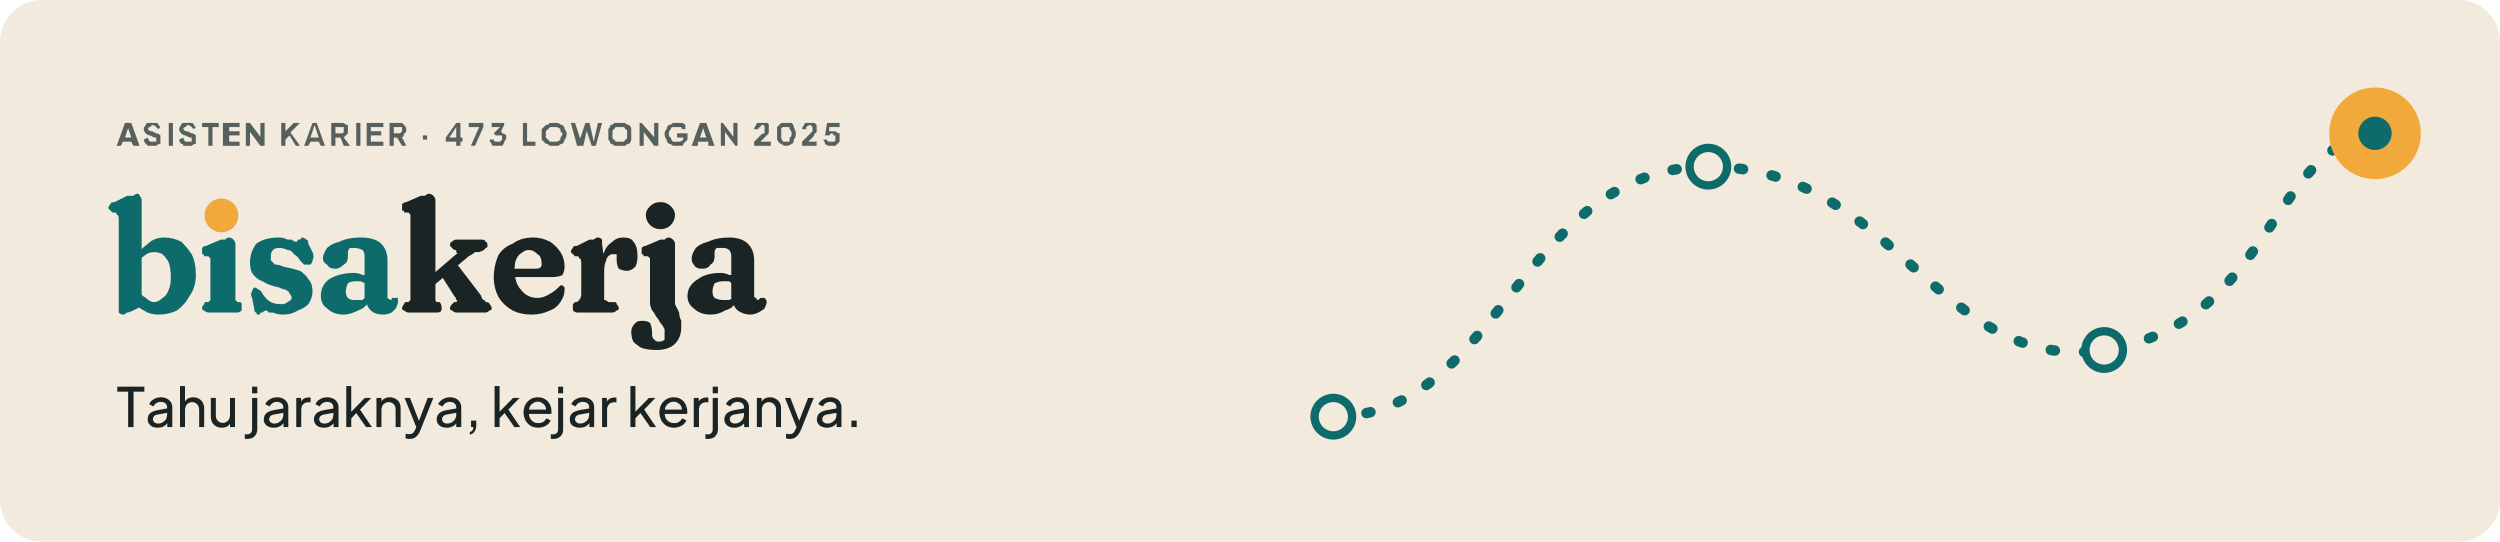
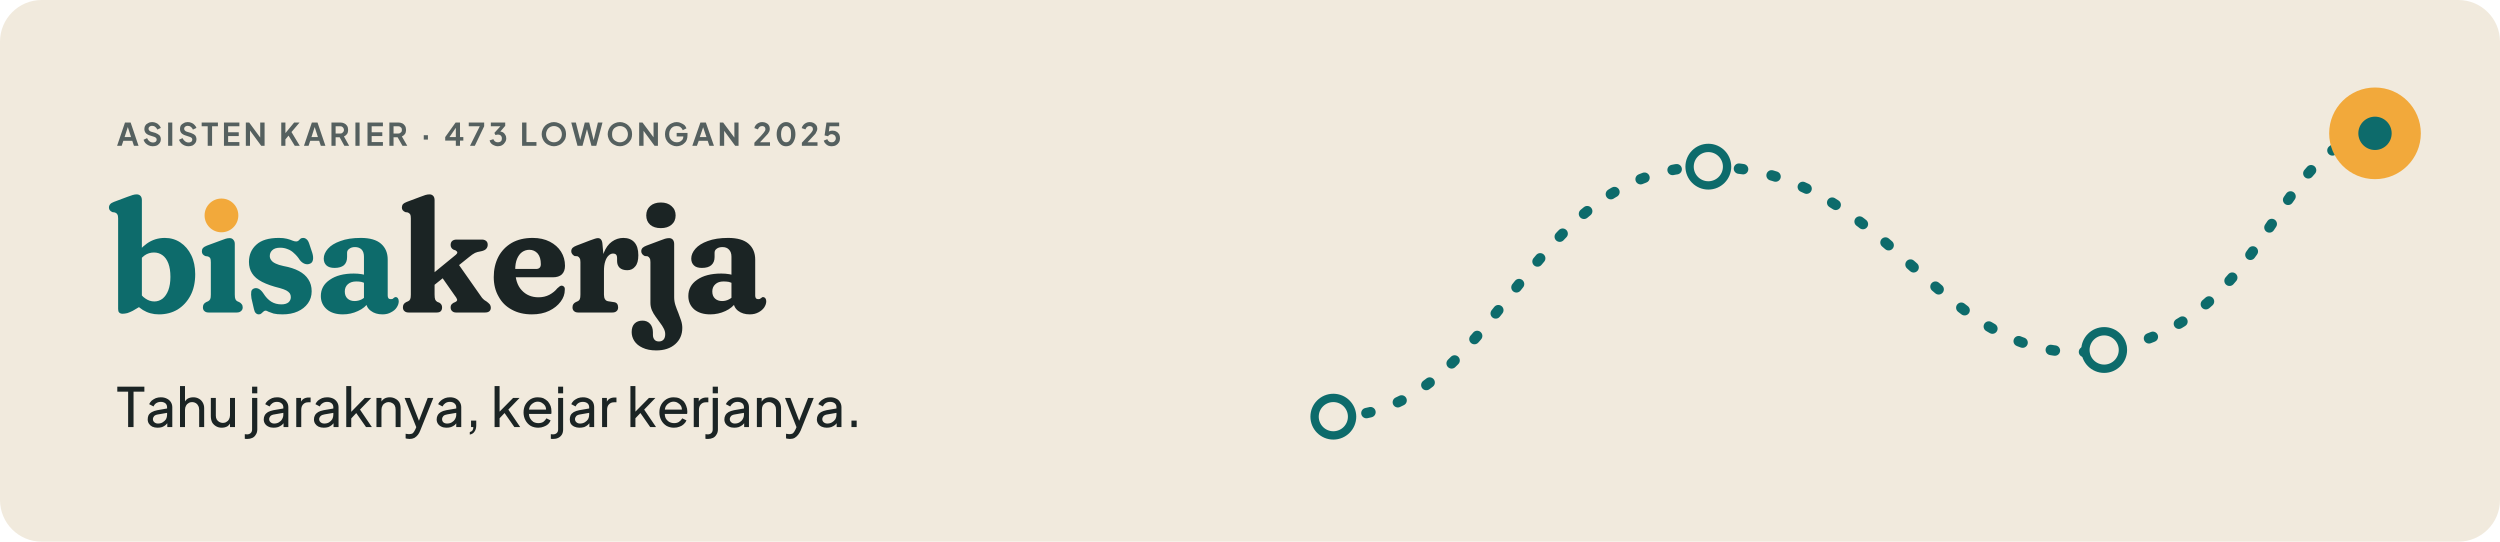
<svg xmlns="http://www.w3.org/2000/svg" viewBox="0 0 1200 260" role="img" aria-label="bisakerja, asisten karier dengan 473 lowongan 2025. Tahu jaraknya, kejar kerjanya.">
  <rect width="1200" height="260" rx="20" fill="#F1EADD" />
  <path d="M640 200C720 200 730 80 820 80S930 180 1010 168 1090 70 1140 64" fill="none" stroke="#0D6B6B" stroke-width="5" stroke-dasharray="2 14" stroke-linecap="round" />
  <circle cx="640" cy="200" r="9" fill="#F1EADD" stroke="#0D6B6B" stroke-width="4" />
  <circle cx="820" cy="80" r="9" fill="#F1EADD" stroke="#0D6B6B" stroke-width="4" />
  <circle cx="1010" cy="168" r="9" fill="#F1EADD" stroke="#0D6B6B" stroke-width="4" />
  <circle cx="1140" cy="64" r="22" fill="#F2A93B" />
  <circle cx="1140" cy="64" r="8" fill="#0D6B6B" />
-   <path transform="translate(56,70)" d="M0 0l4-11h3l4 11h-3l-1-2h-4l-1 2zm4-4h3l-2-6h1zM17 0q-1 0-2 0q-1-1-1-1q-1-1-1-2l2-1q0 1 1 2q0 0 1 0q1 0 1 0q1 0 1 0q0-1 0-1q0 0 0-1q0 0-1 0l-2-1q-1 0-2-1q-1-1-1-2q0-1 1-2q0-1 1-1q1 0 2 0q1 0 2 0q1 0 1 1q1 1 1 1l-1 1q-1-1-1-1q-1-1-2-1q0 0-1 1q0 0 0 0q-1 0-1 1q0 0 1 1q0 0 1 0l2 1q1 0 2 1q0 1 0 2q0 1 0 2q-1 0-2 1q-1 0-2 0zM25 0v-11h2v11zM34 0q-1 0-2 0q0-1-1-1q-1-1-1-2l2-1q0 1 1 2q1 0 2 0q0 0 0 0q1 0 1 0q0-1 0-1q0 0 0-1q0 0-1 0l-2-1q-1 0-2-1q-1-1-1-2q0-1 1-2q0-1 1-1q1 0 2 0q1 0 2 0q1 0 1 1q1 1 1 1l-1 1q-1-1-1-1q-1-1-2-1q0 0-1 1q0 0 0 0q-1 0-1 1q0 0 1 1q0 0 1 0l2 1q1 0 2 1q0 1 0 2q0 1 0 2q-1 0-2 1q0 0-2 0zM44 0v-9h-3v-2h8v2h-3v9zM51 0v-11h8v2h-5v2h5v2h-5v3h5v2zM62 0v-11h2l6 8l-1 0v-8h2v11h-2l-6-8l1-1v9zM79 0v-11h2v6l-1-1l5-5h3l-5 5l0-1l5 7h-2l-3-5l-2 2v3zM90 0l4-11h2l4 11h-2l-1-2h-4l-1 2zm3-4h4l-2-6h0zM103 0v-11h4q1 0 2 0q1 1 2 1q0 1 0 2q0 2 0 2q-1 1-2 2l3 4h-3l-2-5l1 1h-3v4zm2-6h2q1 0 1 0q1 0 1-1q0 0 0-1q0 0 0-1q0 0-1 0q0 0-1 0h-2zM115 0v-11h2v11zM120 0v-11h8v2h-6v2h5v2h-5v3h6v2zM131 0v-11h4q1 0 2 0q1 1 1 1q1 1 1 2q0 2-1 2q0 1-1 2l2 4h-2l-3-5l2 1h-3v4zm2-6h2q1 0 1 0q0 0 1-1q0 0 0-1q0 0 0-1q-1 0-1 0q0 0-1 0h-2zM147-3v-2h2v2zM163 0v-2h-5v-2l5-7h2v7h1v2h-1v2zm-4-3l0-1h4v-6l0 1zM170 0l4-9h-5v-2h7v2l-4 9zM183 0q-1 0-2 0q-1 0-1-1q-1-1-1-2l2 0q0 1 1 1q0 0 1 0q1 0 1 0q0 0 1-1q0 0 0-1q0 0 0-1q-1 0-1 0q0 0-1 0q0 0-1 0q0 0 0 0l-1-1l3-3h-4v-2h6v1l-2 4l0-1q1 0 1 1q1 0 2 1q0 0 0 1q0 1-1 2q0 1-1 2q-1 0-2 0zM195 0v-11h2v9h4v2zM210 0q-1 0-2 0q-1-1-2-1q-1-1-2-2q0-1 0-3q0-1 0-2q1-1 2-2q1 0 2-1q1 0 2 0q1 0 2 0q1 1 2 1q1 1 1 2q1 1 1 2q0 2-1 3q0 1-1 2q-1 0-2 1q-1 0-2 0zm0-2q1 0 1 0q1 0 2-1q0 0 0-1q1-1 1-2q0 0-1-1q0-1 0-1q-1-1-2-1q0 0-1 0q-1 0-2 0q0 0-1 1q0 0-1 1q0 1 0 1q0 1 0 2q1 1 1 1q1 1 1 1q1 0 2 0zM221 0l-3-11h2l3 9h-1l3-9h2l2 9h0l2-9h2l-3 11h-2l-3-9h1l-2 9zM242 0q-2 0-3 0q-1-1-2-1q0-1-1-2q0-1 0-3q0-1 0-2q1-1 1-2q1 0 2-1q1 0 3 0q1 0 2 0q1 1 2 1q1 1 1 2q0 1 0 2q0 2 0 3q0 1-1 2q-1 0-2 1q-1 0-2 0zm0-2q0 0 1 0q1 0 1-1q1 0 1-1q0-1 0-2q0 0 0-1q0-1-1-1q0-1-1-1q-1 0-1 0q-1 0-2 0q-1 0-1 1q-1 0-1 1q0 1 0 1q0 1 0 2q0 1 1 1q0 1 1 1q1 0 2 0zM251 0v-11h1l7 8l-1 0v-8h2v11h-2l-6-8l1-1v9zM269 0q-1 0-2 0q-1-1-2-1q-1-1-1-2q-1-1-1-3q0-1 1-2q0-1 1-2q1 0 2-1q1 0 2 0q1 0 2 0q1 0 2 1q0 1 0 2l-1 0q-1 0-1-1q-1 0-2 0q-1 0-2 0q-1 0-1 1q-1 1-1 2q0 2 1 2q0 1 1 2q1 0 2 0q1 0 1 0q1 0 2-1q0-1 0-1v-1l1 1h-4v-2h5v1q0 1 0 2q-1 1-2 2q0 1-1 1q-1 0-2 0zM276 0l4-11h3l4 11h-3l0-2h-5l0 2zm4-4h3l-2-6h1zM290 0v-11h1l6 8l-1 0v-8h2v11h-1l-6-8l1-1v9zM306 0v-2l3-3q1-1 2-1q0-1 0-1q0-1 0-1q0-1 0-1q0-1-1-1q-1 0-1 1q-1 0-1 1l-2 0q0-1 1-2q0-1 1-1q1 0 2 0q1 0 2 0q1 0 1 1q0 1 0 2q0 0 0 1q0 1 0 1q-1 1-2 2l-2 2h5v2zM321 0q-1 0-2-1q-1 0-2-2q0-1 0-3q0-1 0-3q1-1 2-2q1 0 2 0q2 0 3 0q1 1 1 2q1 2 1 3q0 2-1 3q0 2-1 2q-1 1-3 1zm0-2q1 0 2 0q0-1 0-2q1 0 1-2q0-1-1-2q0-1 0-1q-1 0-2 0q0 0-1 0q-1 0-1 1q0 1 0 2q0 2 0 2q0 1 1 2q1 0 1 0zM329 0v-2l3-3q1-1 1-1q1-1 1-1q0-1 0-1q0-1 0-1q-1-1-1-1q-1 0-2 1q0 0 0 1l-2 0q0-1 1-2q0-1 1-1q1 0 2 0q1 0 2 0q0 0 1 1q0 1 0 2q0 0 0 1q0 1-1 1q0 1-1 2l-2 2h4v2zM343 0q-1 0-1 0q-1 0-2-1q0-1-1-2l2 0q0 1 1 1q1 0 1 0q1 0 1 0q1 0 1-1q0 0 0-1q0 0 0-1q0 0-1 0q0-1-1-1q0 0-1 1q0 0-1 0l-1 0l1-6h6v2h-5l0-1l0 4l-1 0q0-1 1-1q1 0 2 0q1 0 1 0q1 1 2 1q0 1 0 2q0 1 0 2q-1 1-2 2q-1 0-2 0z" fill="#55605F" />
+   <path transform="translate(56,70)" d="M0.2 0l3.8-11.2h2.7l3.8 11.2h-2.2l-0.8-2.4h-4.3l-0.8 2.4zm3.6-4.2h3.1l-1.8-5.6h0.5zM17.3 0.2q-1 0-1.9-0.4q-0.9-0.4-1.6-1.1q-0.6-0.7-0.9-1.6l1.7-0.8q0.4 1 1.1 1.5q0.8 0.6 1.8 0.6q0.5 0 0.9-0.2q0.4-0.1 0.6-0.5q0.2-0.3 0.2-0.7q0-0.5-0.3-0.8q-0.3-0.3-0.8-0.5l-2.2-0.7q-1.3-0.4-2-1.2q-0.6-0.8-0.6-1.9q0-1 0.5-1.7q0.4-0.7 1.3-1.1q0.8-0.5 1.9-0.5q1 0 1.9 0.4q0.8 0.3 1.4 1q0.6 0.6 0.9 1.4l-1.7 0.8q-0.3-0.8-1-1.3q-0.6-0.5-1.5-0.5q-0.5 0-0.9 0.2q-0.4 0.2-0.6 0.5q-0.2 0.3-0.2 0.7q0 0.5 0.3 0.8q0.3 0.4 0.9 0.6l2.1 0.6q1.3 0.5 2 1.2q0.6 0.8 0.6 1.9q0 1-0.5 1.7q-0.5 0.7-1.3 1.2q-0.9 0.4-2.1 0.4zM24.7 0v-11.2h2v11.2zM34.4 0.2q-1 0-1.9-0.4q-0.9-0.4-1.6-1.1q-0.6-0.7-1-1.6l1.7-0.8q0.5 1 1.2 1.5q0.8 0.6 1.7 0.6q0.6 0 1-0.2q0.4-0.1 0.6-0.5q0.2-0.3 0.2-0.7q0-0.5-0.3-0.8q-0.3-0.3-0.9-0.5l-2.1-0.7q-1.3-0.4-2-1.2q-0.6-0.8-0.6-1.9q0-1 0.4-1.7q0.5-0.7 1.4-1.1q0.8-0.5 1.9-0.5q1 0 1.9 0.4q0.8 0.3 1.4 1q0.6 0.6 0.9 1.4l-1.7 0.8q-0.3-0.8-1-1.3q-0.6-0.5-1.5-0.5q-0.5 0-0.9 0.2q-0.4 0.2-0.6 0.5q-0.2 0.3-0.2 0.7q0 0.5 0.3 0.8q0.3 0.4 0.9 0.6l2 0.6q1.4 0.5 2.1 1.2q0.6 0.8 0.6 1.9q0 1-0.5 1.7q-0.5 0.7-1.3 1.2q-0.9 0.4-2.1 0.4zM43.7 0v-9.4h-2.9v-1.8h7.8v1.8h-2.8v9.4zM51.5 0v-11.2h7.4v1.8h-5.4v2.9h5.1v1.8h-5.1v2.9h5.4v1.8zM62 0v-11.2h1.6l6.1 8.3l-0.8 0.2v-8.5h2.1v11.2h-1.6l-6.1-8.3l0.7-0.2v8.5zM79 0v-11.2h2v5.9l-0.5-0.2l4.7-5.7h2.6l-4.5 5.3l0.2-1.4l4.4 7.3h-2.4l-3-4.9l-1.5 1.8v3.1zM89.9 0l3.8-11.2h2.7l3.8 11.2h-2.2l-0.8-2.4h-4.3l-0.8 2.4zm3.6-4.2h3.1l-1.8-5.6h0.5zM103.1 0v-11.2h4.1q1.2 0 2 0.4q0.9 0.4 1.4 1.2q0.5 0.8 0.5 2q0 1.1-0.5 1.9q-0.6 0.8-1.5 1.2l2.5 4.5h-2.3l-2.7-4.9l1.3 0.8h-2.8v4.1zm2-5.9h2.1q0.6 0 1-0.2q0.4-0.3 0.6-0.6q0.3-0.4 0.3-0.9q0-0.6-0.3-1q-0.2-0.3-0.6-0.6q-0.4-0.2-1-0.2h-2.1zM114.6 0v-11.2h2v11.2zM120.4 0v-11.2h7.4v1.8h-5.4v2.9h5.1v1.8h-5.1v2.9h5.4v1.8zM130.9 0v-11.2h4.1q1.2 0 2.1 0.4q0.8 0.4 1.3 1.2q0.5 0.8 0.5 2q0 1.1-0.5 1.9q-0.6 0.8-1.5 1.2l2.6 4.5h-2.3l-2.8-4.9l1.3 0.8h-2.8v4.1zm2-5.9h2.2q0.5 0 0.9-0.2q0.4-0.3 0.7-0.6q0.2-0.4 0.2-0.9q0-0.6-0.2-1q-0.3-0.3-0.7-0.6q-0.4-0.2-0.9-0.2h-2.2zM147.4-3v-2.1h2v2.1zM162.8 0v-2.5h-5.1v-1.7l5-7h2.1v7h1.6v1.7h-1.6v2.5zm-3.6-3.4l-0.4-0.8h4v-5.4l0.5 0.2zM169.6 0l4.7-9.4h-5.3v-1.8h7.4v1.8l-4.5 9.4zM182.9 0.2q-0.9 0-1.7-0.4q-0.8-0.3-1.4-0.9q-0.6-0.6-0.8-1.5l1.8-0.6q0.3 0.7 0.8 1.1q0.6 0.4 1.3 0.4q0.6 0 1.1-0.2q0.4-0.2 0.7-0.6q0.2-0.5 0.2-1.1q0-0.5-0.2-0.9q-0.3-0.5-0.7-0.7q-0.5-0.2-1.1-0.2q-0.3 0-0.6 0.1q-0.3 0-0.5 0.1l-0.5-1l2.9-3.2h-4.6v-1.8h6.9v1.6l-2.9 3.4l0-0.7q1 0 1.8 0.4q0.7 0.4 1.1 1.2q0.5 0.7 0.5 1.7q0 1.1-0.6 1.9q-0.5 0.9-1.4 1.4q-0.9 0.5-2.1 0.5zM194.6 0v-11.2h2.1v9.4h4.8v1.8zM209.9 0.2q-1.2 0-2.3-0.5q-1.1-0.4-1.9-1.2q-0.8-0.8-1.2-1.8q-0.5-1.1-0.5-2.3q0-1.2 0.5-2.3q0.4-1 1.2-1.8q0.8-0.8 1.9-1.2q1-0.5 2.3-0.5q1.2 0 2.3 0.5q1.1 0.4 1.9 1.2q0.8 0.8 1.2 1.8q0.4 1.1 0.4 2.3q0 1.2-0.4 2.3q-0.5 1-1.3 1.8q-0.7 0.8-1.8 1.2q-1.1 0.5-2.3 0.5zm0-1.9q0.8 0 1.5-0.3q0.7-0.3 1.2-0.8q0.5-0.5 0.8-1.2q0.3-0.7 0.3-1.6q0-0.8-0.3-1.5q-0.3-0.8-0.8-1.3q-0.5-0.5-1.2-0.8q-0.7-0.3-1.5-0.3q-0.8 0-1.5 0.3q-0.7 0.3-1.2 0.8q-0.5 0.5-0.8 1.3q-0.3 0.7-0.3 1.5q0 0.9 0.3 1.6q0.3 0.7 0.8 1.2q0.5 0.5 1.2 0.8q0.7 0.3 1.5 0.3zM221.2 0l-3-11.2h2.2l2.4 9.5h-0.6l2.5-9.5h2.1l2.4 9.5h-0.5l2.3-9.5h2.2l-3 11.2h-2.3l-2.5-9.3h0.7l-2.5 9.3zM241.6 0.2q-1.3 0-2.3-0.5q-1.1-0.4-1.9-1.2q-0.8-0.8-1.2-1.8q-0.5-1.1-0.5-2.3q0-1.2 0.5-2.3q0.4-1 1.2-1.8q0.8-0.8 1.8-1.2q1.1-0.5 2.4-0.5q1.2 0 2.3 0.5q1 0.4 1.8 1.2q0.8 0.8 1.3 1.8q0.4 1.1 0.4 2.3q0 1.2-0.4 2.3q-0.5 1-1.3 1.8q-0.8 0.8-1.8 1.2q-1.1 0.5-2.3 0.5zm0-1.9q0.8 0 1.5-0.3q0.7-0.3 1.2-0.8q0.5-0.5 0.8-1.2q0.3-0.7 0.3-1.6q0-0.8-0.3-1.5q-0.3-0.8-0.8-1.3q-0.5-0.5-1.2-0.8q-0.7-0.3-1.5-0.3q-0.9 0-1.5 0.3q-0.7 0.3-1.3 0.8q-0.5 0.5-0.8 1.3q-0.2 0.7-0.2 1.5q0 0.9 0.2 1.6q0.3 0.7 0.8 1.2q0.6 0.5 1.3 0.8q0.6 0.3 1.5 0.3zM250.8 0v-11.2h1.6l6.2 8.3l-0.9 0.2v-8.5h2.1v11.2h-1.6l-6.1-8.3l0.8-0.2v8.5zM268.8 0.2q-1.2 0-2.2-0.5q-1-0.4-1.8-1.2q-0.7-0.7-1.2-1.8q-0.4-1-0.4-2.3q0-1.2 0.4-2.3q0.4-1.1 1.2-1.8q0.7-0.8 1.8-1.2q1-0.5 2.2-0.5q1.2 0 2.1 0.5q1 0.4 1.7 1q0.6 0.7 0.9 1.5l-1.8 0.9q-0.3-0.9-1.1-1.5q-0.7-0.5-1.8-0.5q-1.1 0-1.9 0.5q-0.8 0.5-1.2 1.4q-0.5 0.8-0.5 2q0 1.2 0.5 2.1q0.5 0.8 1.3 1.3q0.8 0.5 1.8 0.5q0.9 0 1.6-0.3q0.7-0.4 1.2-1q0.4-0.6 0.4-1.5v-0.8l0.9 0.8h-4.1v-1.7h5.2v1.1q0 1.3-0.4 2.3q-0.4 1-1.2 1.6q-0.7 0.7-1.6 1q-1 0.4-2 0.4zM276.3 0l3.9-11.2h2.6l3.9 11.2h-2.2l-0.8-2.4h-4.3l-0.9 2.4zm3.6-4.2h3.2l-1.9-5.6h0.6zM289.5 0v-11.2h1.6l6.2 8.3l-0.8 0.2v-8.5h2v11.2h-1.6l-6.1-8.3l0.8-0.2v8.5zM306.1 0v-1.5l3.1-3.2q0.9-1 1.3-1.5q0.5-0.6 0.7-1q0.2-0.4 0.2-0.8q0-0.7-0.4-1.1q-0.5-0.4-1.1-0.4q-0.8 0-1.3 0.4q-0.5 0.4-0.8 1.2l-1.7-0.6q0.1-0.8 0.7-1.5q0.5-0.6 1.3-1q0.8-0.4 1.7-0.4q1.1 0 1.9 0.4q0.9 0.4 1.3 1.1q0.5 0.7 0.5 1.7q0 0.6-0.2 1.2q-0.3 0.5-0.7 1.2q-0.5 0.6-1.2 1.3l-2.6 2.8h4.8v1.7zM321.3 0.2q-1.3 0-2.3-0.7q-1-0.8-1.6-2.1q-0.6-1.3-0.6-3q0-1.7 0.6-3q0.6-1.3 1.6-2q1-0.8 2.3-0.8q1.4 0 2.4 0.8q1 0.7 1.5 2q0.6 1.3 0.6 3q0 1.7-0.6 3q-0.5 1.3-1.5 2.1q-1 0.7-2.4 0.7zm0-1.9q0.8 0 1.3-0.4q0.6-0.5 0.9-1.4q0.2-0.9 0.2-2.1q0-1.2-0.2-2.1q-0.3-0.9-0.9-1.3q-0.5-0.5-1.3-0.5q-0.8 0-1.3 0.5q-0.5 0.4-0.8 1.3q-0.3 0.9-0.3 2.1q0 1.2 0.3 2.1q0.3 0.9 0.8 1.3q0.6 0.5 1.3 0.5zM328.9 0v-1.5l3-3.2q0.9-1 1.4-1.5q0.5-0.6 0.7-1q0.2-0.4 0.2-0.8q0-0.7-0.4-1.1q-0.5-0.4-1.2-0.4q-0.7 0-1.2 0.4q-0.5 0.4-0.8 1.2l-1.8-0.6q0.2-0.8 0.8-1.5q0.5-0.6 1.3-1q0.8-0.4 1.7-0.4q1.1 0 1.9 0.4q0.8 0.4 1.3 1.1q0.5 0.7 0.5 1.7q0 0.6-0.3 1.2q-0.2 0.5-0.6 1.2q-0.5 0.6-1.2 1.3l-2.6 2.8h4.8v1.7zM343.2 0.2q-0.9 0-1.7-0.3q-0.8-0.4-1.3-1q-0.6-0.6-0.8-1.4l1.7-0.7q0.3 0.8 0.9 1.2q0.5 0.3 1.2 0.3q0.6 0 1-0.2q0.5-0.3 0.7-0.7q0.3-0.4 0.3-1q0-0.6-0.3-1.1q-0.2-0.4-0.7-0.6q-0.4-0.3-1-0.3q-0.6 0-1 0.3q-0.5 0.2-0.7 0.7l-1.7-0.4l0.9-6.2h6.1v1.8h-5.3l0.8-0.9l-0.6 4.6l-0.6-0.4q0.4-0.7 1-0.9q0.6-0.3 1.5-0.3q1.1 0 1.9 0.5q0.8 0.4 1.3 1.3q0.4 0.8 0.4 1.9q0 1.1-0.5 1.9q-0.5 0.9-1.4 1.4q-0.9 0.5-2.1 0.5z" fill="#55605F" />
  <g transform="translate(52,150)">
-     <path d="M16-54v51l-4 2q-2 1-3 1q-1 1-2 1q-1 0-2-1q0-1 0-2l0-43q0-2-1-2q0-1-1-1l-1 0q-1-1-1-1q-1-1-1-1q0-1 1-2q0-1 2-1l6-3q2 0 3 0q1-1 2-1q1 0 1 1q1 1 1 2zm-2 31l-2-3q3-4 7-7q3-3 8-3q4 0 8 2q3 3 5 6q2 4 2 10q0 6-3 10q-2 4-6 7q-4 2-9 2q-4 0-7-2q-4-2-6-6l3-4q2 3 4 4q2 2 4 2q2 0 4-2q2-1 3-4q1-2 1-6q0-4-1-7q-1-2-3-4q-2-1-4-1q-3 0-5 2q-2 1-3 4zM61-33v24q0 2 0 3q0 0 1 1l1 0q1 0 1 1q0 1 0 2q0 1 0 1q-1 1-2 1h-14q-1 0-2-1q-1 0-1-1q0-1 1-2q0-1 1-1l1 0q1-1 1-1q0-1 0-3v-15q0-2 0-2q-1-1-1-1l-2 0q0-1-1-1q0-1 0-1q0-1 0-2q1-1 2-1l7-3q1 0 2 0q1-1 2-1q1 0 2 1q1 1 1 2zM83-4q2 0 3-1q2-1 2-2q0-1-1-2q0-1-2-2q-1 0-3-1q-5-1-8-3q-3-1-5-4q-1-2-1-5q0-5 3-9q4-3 11-3q2 0 4 1q1 0 2 0q1 1 2 1q1 0 1-1q1 0 1 0q1-1 1-1q1 0 2 1q1 0 1 2l2 4q1 2 0 4q0 1-1 2q-2 0-3 0q-1-1-2-2q-1-2-3-3q-1-2-3-2q-2-1-4-1q-2 0-3 1q-1 1-1 3q0 1 0 2q1 1 2 2q2 0 4 1q5 1 8 2q3 2 4 4q2 2 2 6q0 3-2 6q-2 2-5 3q-3 2-7 2q-3 0-5-1q-1 0-2 0q-1-1-1-1q-1 0-2 1q0 0-1 0q0 1-1 1q-1 0-1-1q-1 0-1-2l-1-5q-1-2 0-3q0-1 1-2q1 0 2 1q1 0 2 2q2 3 4 4q2 1 5 1zM124-5v-1l-1-1v-20q0-2-1-3q-2-1-4-1q-1 0-2 0q-1 1-1 2v2q0 3-2 4q-2 2-4 2q-3 0-4-2q-2-1-2-3q0-2 2-5q2-2 6-3q4-2 10-2q7 0 10 3q3 3 3 8v17q0 1 0 1q1 1 2 1q0 0 0-1q1 0 1 0q0 0 0 0q1 0 1 0q1 0 1 0q0 1 0 2q0 1-1 3q-1 1-2 2q-2 1-4 1q-4 0-6-2q-2-2-2-4zm-22-3q0-5 4-8q5-3 12-3q2 0 4 1q1 0 3 0l-1 4q-1 0-3-1q-1 0-2 0q-3 0-4 1q-1 2-1 4q0 2 1 3q1 1 3 1q2 0 4 0q1-1 2-2l1 3q-2 3-5 4q-4 2-7 2q-5 0-8-3q-3-2-3-6z" fill="#0D6B6B" />
-     <path d="M144 0q-1 0-2-1q-1 0-1-1q0-1 1-2q0-1 1-1l1 0q1-1 1-1q0-1 0-3v-36q0-2 0-2q-1-1-1-1l-2 0q0-1-1-1q0-1 0-1q0-1 0-2q1-1 2-1l7-3q1 0 2 0q1-1 2-1q1 0 2 1q1 1 1 2v45q0 2 0 3q0 1 1 1l1 0q1 1 1 3q0 2-2 2zm9-16l14-12q1 0 0-1q0 0 0-1l-1 0q-1-1-1-1q-1-1-1-1q0-2 1-2q1-1 2-1h12q2 0 2 1q1 0 1 2q0 1-1 1q0 1-3 2q-1 0-2 0q-1 1-3 2l-18 15zm13-9l13 17q0 1 1 2q1 0 1 1q2 0 2 1q1 1 1 2q0 1-1 1q-1 1-2 1h-14q-1 0-2-1q-1 0-1-1q0-1 1-2q0 0 1-1l1 0q1-1 0-1q0-1-1-2l-7-11zM219-22q0 2-1 4q-2 1-5 1h-21v-4h13q3 0 3-2q0-4-2-5q-2-2-4-2q-2 0-3 1q-2 1-3 3q-1 2-1 5q0 7 3 10q3 4 8 4q3 0 6-2q2-1 4-3q0 0 1-1q0 0 1 0q0 0 1 1q0 0 0 1q0 3-2 6q-2 3-5 4q-4 2-9 2q-5 0-9-2q-5-3-7-7q-2-4-2-9q0-5 2-10q2-4 7-6q4-3 10-3q4 0 8 2q3 2 5 5q2 3 2 7zM236-19q0-6 2-10q1-3 4-5q2-2 5-2q4 0 5 2q2 2 2 7q0 3-1 5q-2 2-4 2q-2 0-4-1q-1-2-1-4v-1q0-1 0-2q-1 0-2 0q-1 0-2 1q-1 1-1 2q-1 2-1 5zm1-14l1 8v16q0 2 0 3q1 0 2 1l3 0q1 0 1 1q1 1 1 2q0 1-1 1q-1 1-2 1h-17q-1 0-2-1q0 0 0-1q0-1 0-2q1-1 1-1l1 0q1-1 1-1q1-1 1-3v-15q0-2-1-2q0-1-1-1l-1 0q-1-1-1-1q-1-1-1-1q0-1 1-2q0-1 2-1l6-3q2 0 2 0q1-1 2-1q1 0 2 1q0 1 0 2zM272-7q0 2 0 3q1 2 2 4q0 2 1 4q0 2 0 3q0 5-3 8q-3 3-9 3q-4 0-7-1q-2-1-4-3q-1-2-1-5q0-2 2-4q1-1 3-1q3 0 4 1q1 2 1 5v1q0 1 1 2q1 1 2 1q2 0 3-1q0-1 0-3q0-1 0-2q-1-2-2-3q-1-2-2-3q-1-2-2-3q-1-2-1-4v-19q0-2 0-2q-1-1-1-1l-2 0q0-1-1-1q0-1 0-1q0-1 0-2q1-1 2-1l7-3q1 0 2 0q1-1 2-1q1 0 2 1q1 1 1 2zm-7-33q-3 0-5-2q-2-2-2-5q0-2 2-4q2-2 5-2q3 0 5 2q2 2 2 4q0 3-2 5q-2 2-5 2zM300-5v-1l-1-1v-20q0-2-1-3q-1-1-3-1q-2 0-3 0q-1 1-1 2v2q0 3-2 4q-1 2-4 2q-3 0-4-2q-1-1-1-3q0-2 2-5q2-2 6-3q4-2 10-2q6 0 9 3q3 3 3 8v17q0 1 1 1q0 1 1 1q0 0 1-1q0 0 0 0q0 0 1 0q0 0 0 0q1 0 1 0q1 1 1 2q0 1-1 3q-1 1-3 2q-2 1-4 1q-3 0-6-2q-2-2-2-4zm-22-3q0-5 5-8q4-3 11-3q2 0 4 1q2 0 3 0l-1 4q-1 0-2-1q-1 0-3 0q-2 0-4 1q-1 2-1 4q0 2 1 3q2 1 4 1q1 0 3 0q2-1 2-2l1 3q-1 3-5 4q-3 2-7 2q-5 0-8-3q-3-2-3-6z" fill="#1B2424" />
+     <path d="M16.1-53.9v50.5l-4.4 2.6q-1.4 0.7-2.6 1.1q-1.3 0.3-2.3 0.3q-1 0-1.6-0.6q-0.5-0.5-0.5-1.7l0-43.5q0-1.4-0.4-1.9q-0.3-0.6-1.1-0.9l-1.3-0.2q-0.8-0.4-1.2-0.9q-0.4-0.5-0.4-1.3q0-0.9 0.6-1.6q0.5-0.6 1.8-1.1l6.4-2.4q1.6-0.6 2.6-0.9q1-0.3 1.9-0.3q1.2 0 1.9 0.8q0.6 0.7 0.6 2zm-2.3 31l-1.9-2.7q2.8-4.8 6.6-7.5q3.8-2.7 8.6-2.7q4.2 0 7.5 2.2q3.3 2.2 5.2 6.1q1.9 3.9 1.9 9.1q0 6-2.3 10.3q-2.3 4.3-6.2 6.7q-3.9 2.3-8.9 2.3q-4.3 0-7.7-2.1q-3.3-2-5.5-5.9l3.1-4q1.5 3.1 3.6 4.4q2 1.4 4.3 1.4q2.2 0 4-1.4q1.7-1.4 2.7-4q1-2.7 1-6.4q0-3.9-1-6.5q-1-2.6-2.8-3.9q-1.8-1.3-4.1-1.3q-2.5 0-4.5 1.4q-2.1 1.5-3.6 4.5zM60.7-32.9v24.3q0 1.6 0.3 2.2q0.3 0.7 0.9 1l0.9 0.4q0.8 0.4 1.2 1q0.5 0.6 0.5 1.5q0 1.2-0.8 1.8q-0.7 0.7-2 0.7h-13.6q-1.3 0-2-0.7q-0.7-0.6-0.7-1.8q0-0.9 0.4-1.5q0.4-0.6 1.2-1l0.9-0.4q0.6-0.3 1-1q0.3-0.6 0.3-2.2v-15.5q0-1.4-0.3-2q-0.4-0.6-1.1-0.8l-1.3-0.2q-0.8-0.4-1.2-0.9q-0.4-0.5-0.4-1.4q0-0.9 0.5-1.5q0.6-0.7 1.9-1.2l6.5-2.4q1.5-0.6 2.5-0.9q1-0.3 1.9-0.3q1.2 0 1.8 0.8q0.7 0.7 0.7 2zM83.1-3.9q2.2 0 3.4-1q1.1-1 1.1-2.5q0-1-0.5-1.8q-0.6-0.8-1.7-1.4q-1.2-0.6-3-1.1q-5.3-1.3-8.6-3q-3.3-1.7-4.8-4.1q-1.5-2.3-1.5-5.5q0-5.1 3.6-8.3q3.5-3.2 10.8-3.2q2.2 0 3.8 0.4q1.6 0.4 2.7 0.9q1 0.4 1.8 0.4q0.6 0 1.1-0.4q0.4-0.5 0.9-0.9q0.5-0.4 1.3-0.4q0.9 0 1.6 0.6q0.8 0.6 1.3 2.1l1.5 4.5q0.6 2 0.3 3.4q-0.3 1.4-1.5 1.8q-1.2 0.5-2.5 0q-1.3-0.5-2.3-1.8q-1.2-1.9-2.7-3.2q-1.4-1.4-3.1-2q-1.7-0.7-3.6-0.7q-2.6 0-3.8 1.2q-1.2 1.1-1.2 2.8q0 1.1 0.7 2q0.6 0.9 2.1 1.6q1.4 0.7 3.8 1.2q4.4 0.8 7.4 2.4q3 1.6 4.5 4q1.6 2.4 1.6 5.7q0 3.3-1.8 5.8q-1.8 2.5-4.9 3.9q-3.1 1.4-7.3 1.4q-2.7 0-4.3-0.4q-1.6-0.5-2.5-0.9q-0.8-0.5-1.3-0.5q-0.6 0-1.1 0.5q-0.5 0.4-1 0.9q-0.4 0.4-1.2 0.4q-0.8 0-1.4-0.6q-0.6-0.5-0.9-1.9l-1.2-5.2q-0.3-1.9-0.1-3.2q0.2-1.2 1.5-1.6q1.1-0.3 2.2 0.3q1.1 0.6 2.1 2.1q1.7 2.7 3.8 4q2.1 1.3 4.9 1.3zM123.7-5.3v-1.1l-1-0.4v-20q0-2.2-1.1-3.4q-1.2-1.2-3.2-1.2q-1.7 0-2.7 0.8q-1.1 0.7-1.1 1.9v2.1q0 2.5-1.5 3.9q-1.6 1.3-4.5 1.3q-2.6 0-3.9-1.2q-1.3-1.2-1.3-3.3q0-2.4 2-4.7q2-2.3 6-3.7q3.9-1.5 9.8-1.5q6.5 0 9.7 2.8q3.2 2.8 3.2 7.6v17.3q0 0.7 0.3 1.2q0.4 0.5 1.2 0.5q0.5 0 0.8-0.1q0.3-0.2 0.5-0.4q0.2-0.2 0.4-0.3q0.3-0.2 0.6-0.2q0.7 0 1.1 0.6q0.4 0.6 0.4 1.4q0 1.5-1 3q-0.9 1.4-2.7 2.3q-1.7 1-4.1 1q-3.4 0-5.6-1.7q-2.3-1.7-2.3-4.5zm-21.7-2.6q0-4.9 4.3-7.8q4.3-3 11.5-3q2 0 3.8 0.3q1.8 0.3 3.1 0.8l-1.1 3.7q-1.1-0.5-2.2-0.8q-1.1-0.2-2.4-0.2q-2.5 0-4 1.3q-1.5 1.3-1.5 3.5q0 2.2 1.3 3.4q1.3 1.2 3.4 1.2q1.8 0 3.4-0.8q1.5-0.8 2.5-2.2l0.9 3.5q-1.8 2.8-5.2 4.3q-3.4 1.6-7.2 1.6q-4.9 0-7.7-2.4q-2.9-2.5-2.9-6.4z" fill="#0D6B6B" />
+     <path d="M144.1 0q-1.3 0-2-0.7q-0.7-0.6-0.7-1.8q0-0.9 0.4-1.5q0.4-0.6 1.2-1l0.9-0.4q0.7-0.3 1-1q0.3-0.6 0.3-2.2v-36.6q0-1.4-0.3-1.9q-0.4-0.6-1.1-0.9l-1.3-0.2q-0.8-0.4-1.2-0.9q-0.4-0.5-0.4-1.3q0-0.9 0.5-1.6q0.6-0.6 1.9-1.1l6.4-2.4q1.5-0.6 2.5-0.9q1-0.3 2-0.3q1.1 0 1.8 0.8q0.6 0.7 0.6 2v45.3q0 1.7 0.3 2.4q0.3 0.7 1 1.1l1 0.4q1.3 0.8 1.3 2.2q0 2.5-2.5 2.5zm8.9-16.4l13.8-11.3q0.7-0.6 0.7-1.1q0-0.5-0.8-1l-1.1-0.4q-0.7-0.4-1-1q-0.3-0.5-0.3-1.2q0-1.2 0.7-1.9q0.8-0.7 2.1-0.7h12.3q1.2 0 2 0.7q0.7 0.6 0.7 1.8q0 1.1-0.7 1.9q-0.7 0.9-2.9 1.3q-1.4 0.2-2.5 0.7q-1.2 0.6-3 2.1l-18.4 14.8zm13.5-9l12.2 17.4q0.7 1.1 1.3 1.6q0.6 0.6 1.4 1q1.1 0.8 1.7 1.5q0.5 0.7 0.5 1.6q0 1.1-0.7 1.7q-0.7 0.6-2 0.6h-14.1q-1.1 0-1.8-0.7q-0.7-0.6-0.7-1.8q0-0.7 0.3-1.2q0.3-0.4 1-0.9l0.9-0.4q1.1-0.5 0.9-1.3q-0.2-0.7-1.3-2.1l-7.5-10.7zM219.2-22.4q0 2.6-1.5 4.1q-1.5 1.4-4.3 1.4h-21.1v-4h13q2.3 0 2.3-2.3q0-3.3-1.5-5.1q-1.6-1.8-4-1.8q-1.9 0-3.5 1.1q-1.5 1.1-2.4 3.2q-0.9 2.1-0.9 5.3q0 6.5 3.1 9.8q3.1 3.4 8.1 3.4q2.9 0 5.2-1.2q2.4-1.3 3.8-3.1q0.8-0.7 1.2-1q0.5-0.3 1-0.3q0.6 0.1 1 0.5q0.5 0.5 0.4 1.5q0 3.1-2 5.7q-2 2.7-5.5 4.4q-3.5 1.7-8.3 1.7q-5.6 0-9.7-2.3q-4.1-2.2-6.3-6.3q-2.3-4-2.3-9.3q0-5.4 2.2-9.7q2.2-4.2 6.4-6.7q4.2-2.4 10.1-2.4q4.7 0 8.2 1.8q3.5 1.8 5.4 4.8q1.9 3 1.9 6.8zM236.3-19.3q0-5.6 1.5-9.3q1.4-3.6 3.9-5.4q2.5-1.8 5.5-1.8q3.4 0 5.3 2.1q1.9 2.1 1.9 6.2q0 3.7-1.5 5.4q-1.4 1.8-3.8 1.8q-2.4 0-3.7-1.2q-1.2-1.2-1.2-3.2v-1.4q0-1.2-0.5-1.7q-0.5-0.5-1.4-0.5q-1.2 0-2.2 1q-1 0.9-1.6 2.8q-0.6 1.8-0.6 4.6zm0.9-13.3l0.7 7.7v16.3q0 1.5 0.5 2.2q0.4 0.8 1.5 1l2.6 0.4q1.2 0.1 1.7 0.8q0.5 0.7 0.5 1.7q0 1.2-0.7 1.8q-0.7 0.7-2 0.7h-16.5q-1.3 0-2-0.7q-0.7-0.6-0.7-1.8q0-0.9 0.4-1.5q0.4-0.6 1.2-1l0.9-0.4q0.7-0.3 1-1q0.3-0.6 0.3-2.2v-15.6q0-1.4-0.4-1.9q-0.3-0.6-1-0.9l-1.4-0.1q-0.7-0.4-1.1-0.9q-0.5-0.6-0.5-1.4q0-0.9 0.6-1.6q0.6-0.6 1.9-1.1l6.5-2.5q1.3-0.5 2.3-0.8q0.9-0.3 1.5-0.3q1 0 1.5 0.7q0.6 0.7 0.7 2.4zM271.6-7.3q0 1.9 0.6 3.8q0.6 1.8 1.4 3.7q0.7 1.8 1.3 3.6q0.6 1.8 0.6 3.6q0 4.8-3.4 7.8q-3.4 3-9.1 3q-3.9 0-6.6-1.3q-2.6-1.2-3.9-3.2q-1.3-2-1.3-4.3q0-2.7 1.4-4.1q1.4-1.4 3.8-1.4q2.3 0 3.7 1.6q1.3 1.5 1.3 4v1.2q0 1.5 0.8 2.4q0.7 0.8 2.1 0.8q1.4 0 2.2-0.9q0.8-0.9 0.8-2.6q0-1.4-0.7-2.7q-0.7-1.4-1.8-2.8q-1-1.4-2.1-2.9q-1.1-1.5-1.8-3.1q-0.7-1.7-0.7-3.5v-19.6q0-1.4-0.4-1.9q-0.3-0.6-1-0.9l-1.3-0.1q-0.8-0.4-1.2-0.9q-0.5-0.6-0.5-1.4q0-0.9 0.6-1.6q0.6-0.6 1.9-1.1l6.4-2.4q1.5-0.6 2.5-0.9q1-0.3 2-0.3q1.1 0 1.8 0.8q0.6 0.8 0.6 2zm-6.4-33.2q-3.2 0-5.1-1.6q-1.9-1.7-1.9-4.5q0-2.8 1.9-4.5q1.9-1.7 5.1-1.7q3.2 0 5.1 1.7q2 1.7 2 4.5q0 2.8-2 4.5q-1.9 1.6-5.1 1.6zM300.1-5.3v-1.1l-1-0.4v-20q0-2.2-1.2-3.4q-1.1-1.2-3.1-1.2q-1.8 0-2.8 0.8q-1 0.7-1 1.9v2.1q0 2.5-1.6 3.9q-1.5 1.3-4.5 1.3q-2.6 0-3.8-1.2q-1.3-1.2-1.3-3.3q0-2.4 2-4.7q2-2.3 5.9-3.7q4-1.5 9.8-1.5q6.6 0 9.8 2.8q3.2 2.8 3.2 7.6v17.3q0 0.7 0.3 1.2q0.4 0.5 1.1 0.5q0.5 0 0.8-0.1q0.3-0.2 0.6-0.4q0.2-0.2 0.4-0.3q0.2-0.2 0.5-0.2q0.7 0 1.2 0.6q0.4 0.6 0.4 1.4q0 1.5-1 3q-1 1.4-2.7 2.3q-1.8 1-4.2 1q-3.4 0-5.6-1.7q-2.2-1.7-2.2-4.5zm-21.7-2.6q0-4.9 4.2-7.8q4.3-3 11.6-3q2 0 3.8 0.3q1.8 0.3 3 0.8l-1.1 3.7q-1-0.5-2.1-0.8q-1.2-0.2-2.5-0.2q-2.5 0-3.9 1.3q-1.5 1.3-1.5 3.5q0 2.2 1.3 3.4q1.3 1.2 3.4 1.2q1.8 0 3.3-0.8q1.6-0.8 2.6-2.2l0.9 3.5q-1.9 2.8-5.2 4.3q-3.4 1.6-7.3 1.6q-4.8 0-7.7-2.4q-2.8-2.5-2.8-6.4z" fill="#1B2424" />
    <circle cx="54.3" cy="-46.6" r="8.1" fill="#F2A93B" />
  </g>
  <path transform="translate(56,205)" d="M5.5 0v-17h-5.2v-2.4h13v2.4h-5.2v17zM19.6 0.3q-1.4 0-2.5-0.5q-1-0.5-1.6-1.4q-0.6-0.9-0.6-2.1q0-1.1 0.4-2q0.5-0.9 1.6-1.5q1-0.6 2.6-0.9l5.1-0.9v2.1l-4.6 0.8q-1.4 0.2-2 0.8q-0.6 0.7-0.6 1.5q0 0.9 0.7 1.5q0.7 0.6 1.7 0.6q1.4 0 2.3-0.6q1-0.6 1.6-1.5q0.5-1 0.5-2.1v-3.6q0-1.2-0.8-1.9q-0.9-0.7-2.2-0.7q-1.2 0-2.2 0.6q-0.9 0.6-1.3 1.6l-2.1-1.1q0.4-0.9 1.2-1.7q0.9-0.7 2-1.2q1.2-0.4 2.4-0.4q1.6 0 2.8 0.6q1.3 0.6 2 1.7q0.7 1.1 0.7 2.5v9.5h-2.4v-2.7l0.4 0.2q-0.4 0.8-1.2 1.5q-0.7 0.6-1.7 1q-1 0.3-2.2 0.3zM30.4 0v-19.7h2.4v8.4l-0.4-0.2q0.5-1.3 1.6-2.1q1.2-0.7 2.8-0.7q1.5 0 2.7 0.7q1.1 0.6 1.8 1.8q0.7 1.2 0.7 2.7v9.1h-2.4v-8.3q0-1.2-0.5-2q-0.4-0.8-1.1-1.2q-0.8-0.5-1.8-0.5q-1 0-1.7 0.5q-0.8 0.4-1.2 1.2q-0.5 0.9-0.5 2v8.3zM50.4 0.3q-1.5 0-2.7-0.7q-1.2-0.7-1.9-1.9q-0.6-1.3-0.6-3v-8.7h2.4v8.5q0 1 0.4 1.8q0.5 0.8 1.2 1.2q0.8 0.5 1.8 0.5q1 0 1.7-0.5q0.8-0.4 1.2-1.2q0.5-0.9 0.5-2v-8.3h2.4v14h-2.4v-2.7l0.4 0.2q-0.5 1.3-1.6 2.1q-1.2 0.7-2.8 0.7zM62.7 5.7q-0.3 0-0.6 0q-0.4 0-0.6-0.1v-2.2q0.5 0.1 1.1 0.1q1 0 1.7-0.6q0.7-0.6 0.7-1.8v-15.1h2.5v15.1q0 1.5-0.7 2.5q-0.6 1.1-1.7 1.6q-1.1 0.5-2.4 0.5zm2.3-21.9v-3.2h2.5v3.2zM75.3 0.3q-1.4 0-2.4-0.5q-1.1-0.5-1.7-1.4q-0.6-0.9-0.6-2.1q0-1.1 0.5-2q0.5-0.9 1.5-1.5q1.1-0.6 2.6-0.9l5.2-0.9v2.1l-4.6 0.8q-1.4 0.2-2 0.8q-0.6 0.7-0.6 1.5q0 0.9 0.7 1.5q0.7 0.6 1.7 0.6q1.3 0 2.3-0.6q1-0.6 1.5-1.5q0.6-1 0.6-2.1v-3.6q0-1.2-0.9-1.9q-0.8-0.7-2.2-0.7q-1.2 0-2.1 0.6q-0.9 0.6-1.4 1.6l-2.1-1.1q0.4-0.9 1.3-1.7q0.9-0.7 2-1.2q1.1-0.4 2.4-0.4q1.6 0 2.8 0.6q1.2 0.6 1.9 1.7q0.7 1.1 0.7 2.5v9.5h-2.3v-2.7l0.4 0.2q-0.4 0.8-1.2 1.5q-0.8 0.6-1.8 1q-1 0.3-2.2 0.3zM86.2 0v-14h2.3v2.6l-0.2-0.4q0.5-1.2 1.5-1.8q1-0.6 2.4-0.6h0.9v2.3h-1.2q-1.5 0-2.4 1q-0.9 0.9-0.9 2.6v8.3zM99.4 0.3q-1.4 0-2.5-0.5q-1-0.5-1.6-1.4q-0.6-0.9-0.6-2.1q0-1.1 0.5-2q0.5-0.9 1.5-1.5q1-0.6 2.6-0.9l5.2-0.9v2.1l-4.7 0.8q-1.3 0.2-1.9 0.8q-0.7 0.7-0.7 1.5q0 0.9 0.7 1.5q0.7 0.6 1.8 0.6q1.3 0 2.3-0.6q0.9-0.6 1.5-1.5q0.5-1 0.5-2.1v-3.6q0-1.2-0.8-1.9q-0.8-0.7-2.2-0.7q-1.2 0-2.1 0.6q-1 0.6-1.4 1.6l-2.1-1.1q0.4-0.9 1.2-1.7q0.9-0.7 2-1.2q1.2-0.4 2.4-0.4q1.6 0 2.9 0.6q1.2 0.6 1.9 1.7q0.7 1.1 0.7 2.5v9.5h-2.4v-2.7l0.4 0.2q-0.4 0.8-1.2 1.5q-0.7 0.6-1.7 1q-1 0.3-2.2 0.3zM110.2 0v-19.7h2.4v13.5l-0.9-0.2l7.4-7.6h3.1l-5.4 5.6l5.7 8.4h-2.8l-5.3-7.6l1.5-0.1l-4 4.3l0.7-1.8v5.2zM124.7 0v-14h2.4v2.7l-0.4-0.2q0.5-1.3 1.7-2.1q1.1-0.7 2.7-0.7q1.5 0 2.7 0.7q1.2 0.6 1.9 1.8q0.6 1.2 0.6 2.7v9.1h-2.4v-8.3q0-1.2-0.4-2q-0.4-0.8-1.2-1.2q-0.8-0.5-1.8-0.5q-0.9 0-1.7 0.5q-0.8 0.4-1.2 1.2q-0.5 0.9-0.5 2v8.3zM140.6 5.7q-0.5 0-1-0.1q-0.4 0-0.9-0.2v-2.2q0.3 0.1 0.7 0.1q0.5 0.1 0.9 0.1q1.2 0 1.9-0.5q0.6-0.6 1.2-1.9l0.9-2.1l-0.1 2.1l-6-15h2.6l4.7 12h-0.8l4.6-12h2.7l-6.3 15.7q-0.4 1.1-1.1 2q-0.7 0.9-1.7 1.5q-1 0.5-2.3 0.5zM158.3 0.3q-1.4 0-2.4-0.5q-1.1-0.5-1.7-1.4q-0.6-0.9-0.6-2.1q0-1.1 0.5-2q0.5-0.9 1.5-1.5q1-0.6 2.6-0.9l5.2-0.9v2.1l-4.7 0.8q-1.3 0.2-1.9 0.8q-0.6 0.7-0.6 1.5q0 0.9 0.6 1.5q0.7 0.6 1.8 0.6q1.3 0 2.3-0.6q1-0.6 1.5-1.5q0.6-1 0.6-2.1v-3.6q0-1.2-0.9-1.9q-0.8-0.7-2.2-0.7q-1.2 0-2.1 0.6q-0.9 0.6-1.4 1.6l-2.1-1.1q0.4-0.9 1.3-1.7q0.8-0.7 2-1.2q1.1-0.4 2.4-0.4q1.6 0 2.8 0.6q1.2 0.6 1.9 1.7q0.7 1.1 0.7 2.5v9.5h-2.4v-2.7l0.5 0.2q-0.5 0.8-1.2 1.5q-0.8 0.6-1.8 1q-1 0.3-2.2 0.3zM169.5 3.6v-1.2q0.8-0.2 1.3-0.8q0.4-0.6 0.4-1.6h-1.1v-3.1h2.5v2.2q0 1.9-0.8 3q-0.7 1.2-2.3 1.5zM181.4 0v-19.7h2.4v13.5l-1-0.2l7.5-7.6h3.1l-5.4 5.6l5.7 8.4h-2.8l-5.3-7.6l1.5-0.1l-4.1 4.3l0.8-1.8v5.2zM202.4 0.3q-2.1 0-3.7-0.9q-1.6-1-2.5-2.7q-0.9-1.7-0.9-3.7q0-2.2 0.9-3.8q0.9-1.6 2.5-2.6q1.5-0.9 3.4-0.9q1.6 0 2.8 0.5q1.2 0.6 2.1 1.5q0.8 1 1.3 2.2q0.4 1.2 0.4 2.5q0 0.3 0 0.7q0 0.3-0.1 0.6h-11.5v-2.1h10.1l-1.2 1q0.3-1.4-0.2-2.5q-0.5-1-1.5-1.6q-0.9-0.7-2.2-0.7q-1.2 0-2.2 0.7q-1 0.6-1.6 1.7q-0.5 1.2-0.4 2.8q-0.1 1.5 0.5 2.7q0.6 1.1 1.6 1.8q1.1 0.6 2.4 0.6q1.4 0 2.4-0.6q0.9-0.7 1.5-1.7l2 1q-0.4 1-1.2 1.8q-0.9 0.8-2.1 1.2q-1.2 0.5-2.6 0.5zM209.5 5.7q-0.3 0-0.6 0q-0.3 0-0.5-0.1v-2.2q0.5 0.1 1 0.1q1.1 0 1.8-0.6q0.7-0.6 0.7-1.8v-15.1h2.4v15.1q0 1.5-0.6 2.5q-0.7 1.1-1.8 1.6q-1 0.5-2.4 0.5zm2.4-21.9v-3.2h2.4v3.2zM222.1 0.3q-1.3 0-2.4-0.5q-1.1-0.5-1.7-1.4q-0.5-0.9-0.5-2.1q0-1.1 0.4-2q0.5-0.9 1.5-1.5q1.1-0.6 2.6-0.9l5.2-0.9v2.1l-4.6 0.8q-1.4 0.2-2 0.8q-0.6 0.7-0.6 1.5q0 0.9 0.7 1.5q0.7 0.6 1.7 0.6q1.3 0 2.3-0.6q1-0.6 1.6-1.5q0.5-1 0.5-2.1v-3.6q0-1.2-0.8-1.9q-0.9-0.7-2.2-0.7q-1.3 0-2.2 0.6q-0.9 0.6-1.3 1.6l-2.1-1.1q0.4-0.9 1.2-1.7q0.9-0.7 2-1.2q1.2-0.4 2.4-0.4q1.6 0 2.8 0.6q1.3 0.6 2 1.7q0.6 1.1 0.6 2.5v9.5h-2.3v-2.7l0.4 0.2q-0.4 0.8-1.2 1.5q-0.7 0.6-1.7 1q-1.1 0.3-2.3 0.3zM233 0v-14h2.3v2.6l-0.2-0.4q0.5-1.2 1.5-1.8q1-0.6 2.5-0.6h0.8v2.3h-1.2q-1.5 0-2.4 1q-0.9 0.9-0.9 2.6v8.3zM246.6 0v-19.7h2.4v13.5l-1-0.2l7.5-7.6h3.1l-5.4 5.6l5.7 8.4h-2.8l-5.3-7.6l1.5-0.1l-4.1 4.3l0.8-1.8v5.2zM267.5 0.3q-2 0-3.6-0.9q-1.6-1-2.5-2.7q-0.9-1.7-0.9-3.7q0-2.2 0.9-3.8q0.9-1.6 2.5-2.6q1.5-0.9 3.4-0.9q1.6 0 2.8 0.5q1.2 0.6 2.1 1.5q0.8 1 1.2 2.2q0.5 1.2 0.5 2.5q0 0.3 0 0.7q-0.1 0.3-0.1 0.6h-11.5v-2.1h10.1l-1.2 1q0.3-1.4-0.2-2.5q-0.5-1-1.5-1.6q-0.9-0.7-2.2-0.7q-1.2 0-2.2 0.7q-1 0.6-1.6 1.7q-0.5 1.2-0.4 2.8q-0.1 1.5 0.4 2.7q0.6 1.1 1.7 1.8q1.1 0.6 2.4 0.6q1.4 0 2.3-0.6q1-0.7 1.6-1.7l2 1q-0.4 1-1.3 1.8q-0.8 0.8-2 1.2q-1.2 0.5-2.7 0.5zM277 0v-14h2.4v2.6l-0.2-0.4q0.4-1.2 1.5-1.8q1-0.6 2.4-0.6h0.9v2.3h-1.2q-1.5 0-2.4 1q-0.9 0.9-0.9 2.6v8.3zM283.8 5.7q-0.3 0-0.6 0q-0.3 0-0.6-0.1v-2.2q0.6 0.1 1.1 0.1q1.1 0 1.7-0.6q0.7-0.6 0.7-1.8v-15.1h2.5v15.1q0 1.5-0.7 2.5q-0.6 1.1-1.7 1.6q-1.1 0.5-2.4 0.5zm2.3-21.9v-3.2h2.5v3.2zM296.4 0.3q-1.4 0-2.4-0.5q-1.1-0.5-1.7-1.4q-0.6-0.9-0.6-2.1q0-1.1 0.5-2q0.5-0.9 1.5-1.5q1.1-0.6 2.6-0.9l5.2-0.9v2.1l-4.6 0.8q-1.4 0.2-2 0.8q-0.6 0.7-0.6 1.5q0 0.9 0.7 1.5q0.7 0.6 1.7 0.6q1.3 0 2.3-0.6q1-0.6 1.5-1.5q0.6-1 0.6-2.1v-3.6q0-1.2-0.8-1.9q-0.9-0.7-2.3-0.7q-1.2 0-2.1 0.6q-0.9 0.6-1.4 1.6l-2.1-1.1q0.4-0.9 1.3-1.7q0.9-0.7 2-1.2q1.1-0.4 2.4-0.4q1.6 0 2.8 0.6q1.3 0.6 1.9 1.7q0.7 1.1 0.7 2.5v9.5h-2.3v-2.7l0.4 0.2q-0.4 0.8-1.2 1.5q-0.8 0.6-1.8 1q-1 0.3-2.2 0.3zM307.3 0v-14h2.3v2.7l-0.4-0.2q0.6-1.3 1.7-2.1q1.2-0.7 2.7-0.7q1.5 0 2.7 0.7q1.2 0.6 1.9 1.8q0.7 1.2 0.7 2.7v9.1h-2.4v-8.3q0-1.2-0.5-2q-0.4-0.8-1.2-1.2q-0.7-0.5-1.7-0.5q-1 0-1.8 0.5q-0.7 0.4-1.2 1.2q-0.4 0.9-0.4 2v8.3zM323.1 5.7q-0.5 0-0.9-0.1q-0.5 0-0.9-0.2v-2.2q0.3 0.1 0.7 0.1q0.4 0.1 0.8 0.1q1.3 0 1.9-0.5q0.6-0.6 1.2-1.9l0.9-2.1l-0.1 2.1l-5.9-15h2.6l4.6 12h-0.8l4.7-12h2.7l-6.3 15.7q-0.5 1.1-1.2 2q-0.7 0.9-1.7 1.5q-0.9 0.5-2.3 0.5zM340.8 0.3q-1.3 0-2.4-0.5q-1.1-0.5-1.7-1.4q-0.6-0.9-0.6-2.1q0-1.1 0.5-2q0.5-0.9 1.5-1.5q1.1-0.6 2.6-0.9l5.2-0.9v2.1l-4.6 0.8q-1.4 0.2-2 0.8q-0.6 0.7-0.6 1.5q0 0.9 0.7 1.5q0.7 0.6 1.7 0.6q1.3 0 2.3-0.6q1-0.6 1.6-1.5q0.5-1 0.5-2.1v-3.6q0-1.2-0.8-1.9q-0.9-0.7-2.2-0.7q-1.3 0-2.2 0.6q-0.9 0.6-1.3 1.6l-2.2-1.1q0.4-0.9 1.3-1.7q0.9-0.7 2-1.2q1.1-0.4 2.4-0.4q1.6 0 2.8 0.6q1.3 0.6 1.9 1.7q0.7 1.1 0.7 2.5v9.5h-2.3v-2.7l0.4 0.2q-0.4 0.8-1.2 1.5q-0.8 0.6-1.8 1q-1 0.3-2.2 0.3zM352.7 0v-3.1h2.5v3.1z" fill="#1B2424" />
</svg>
